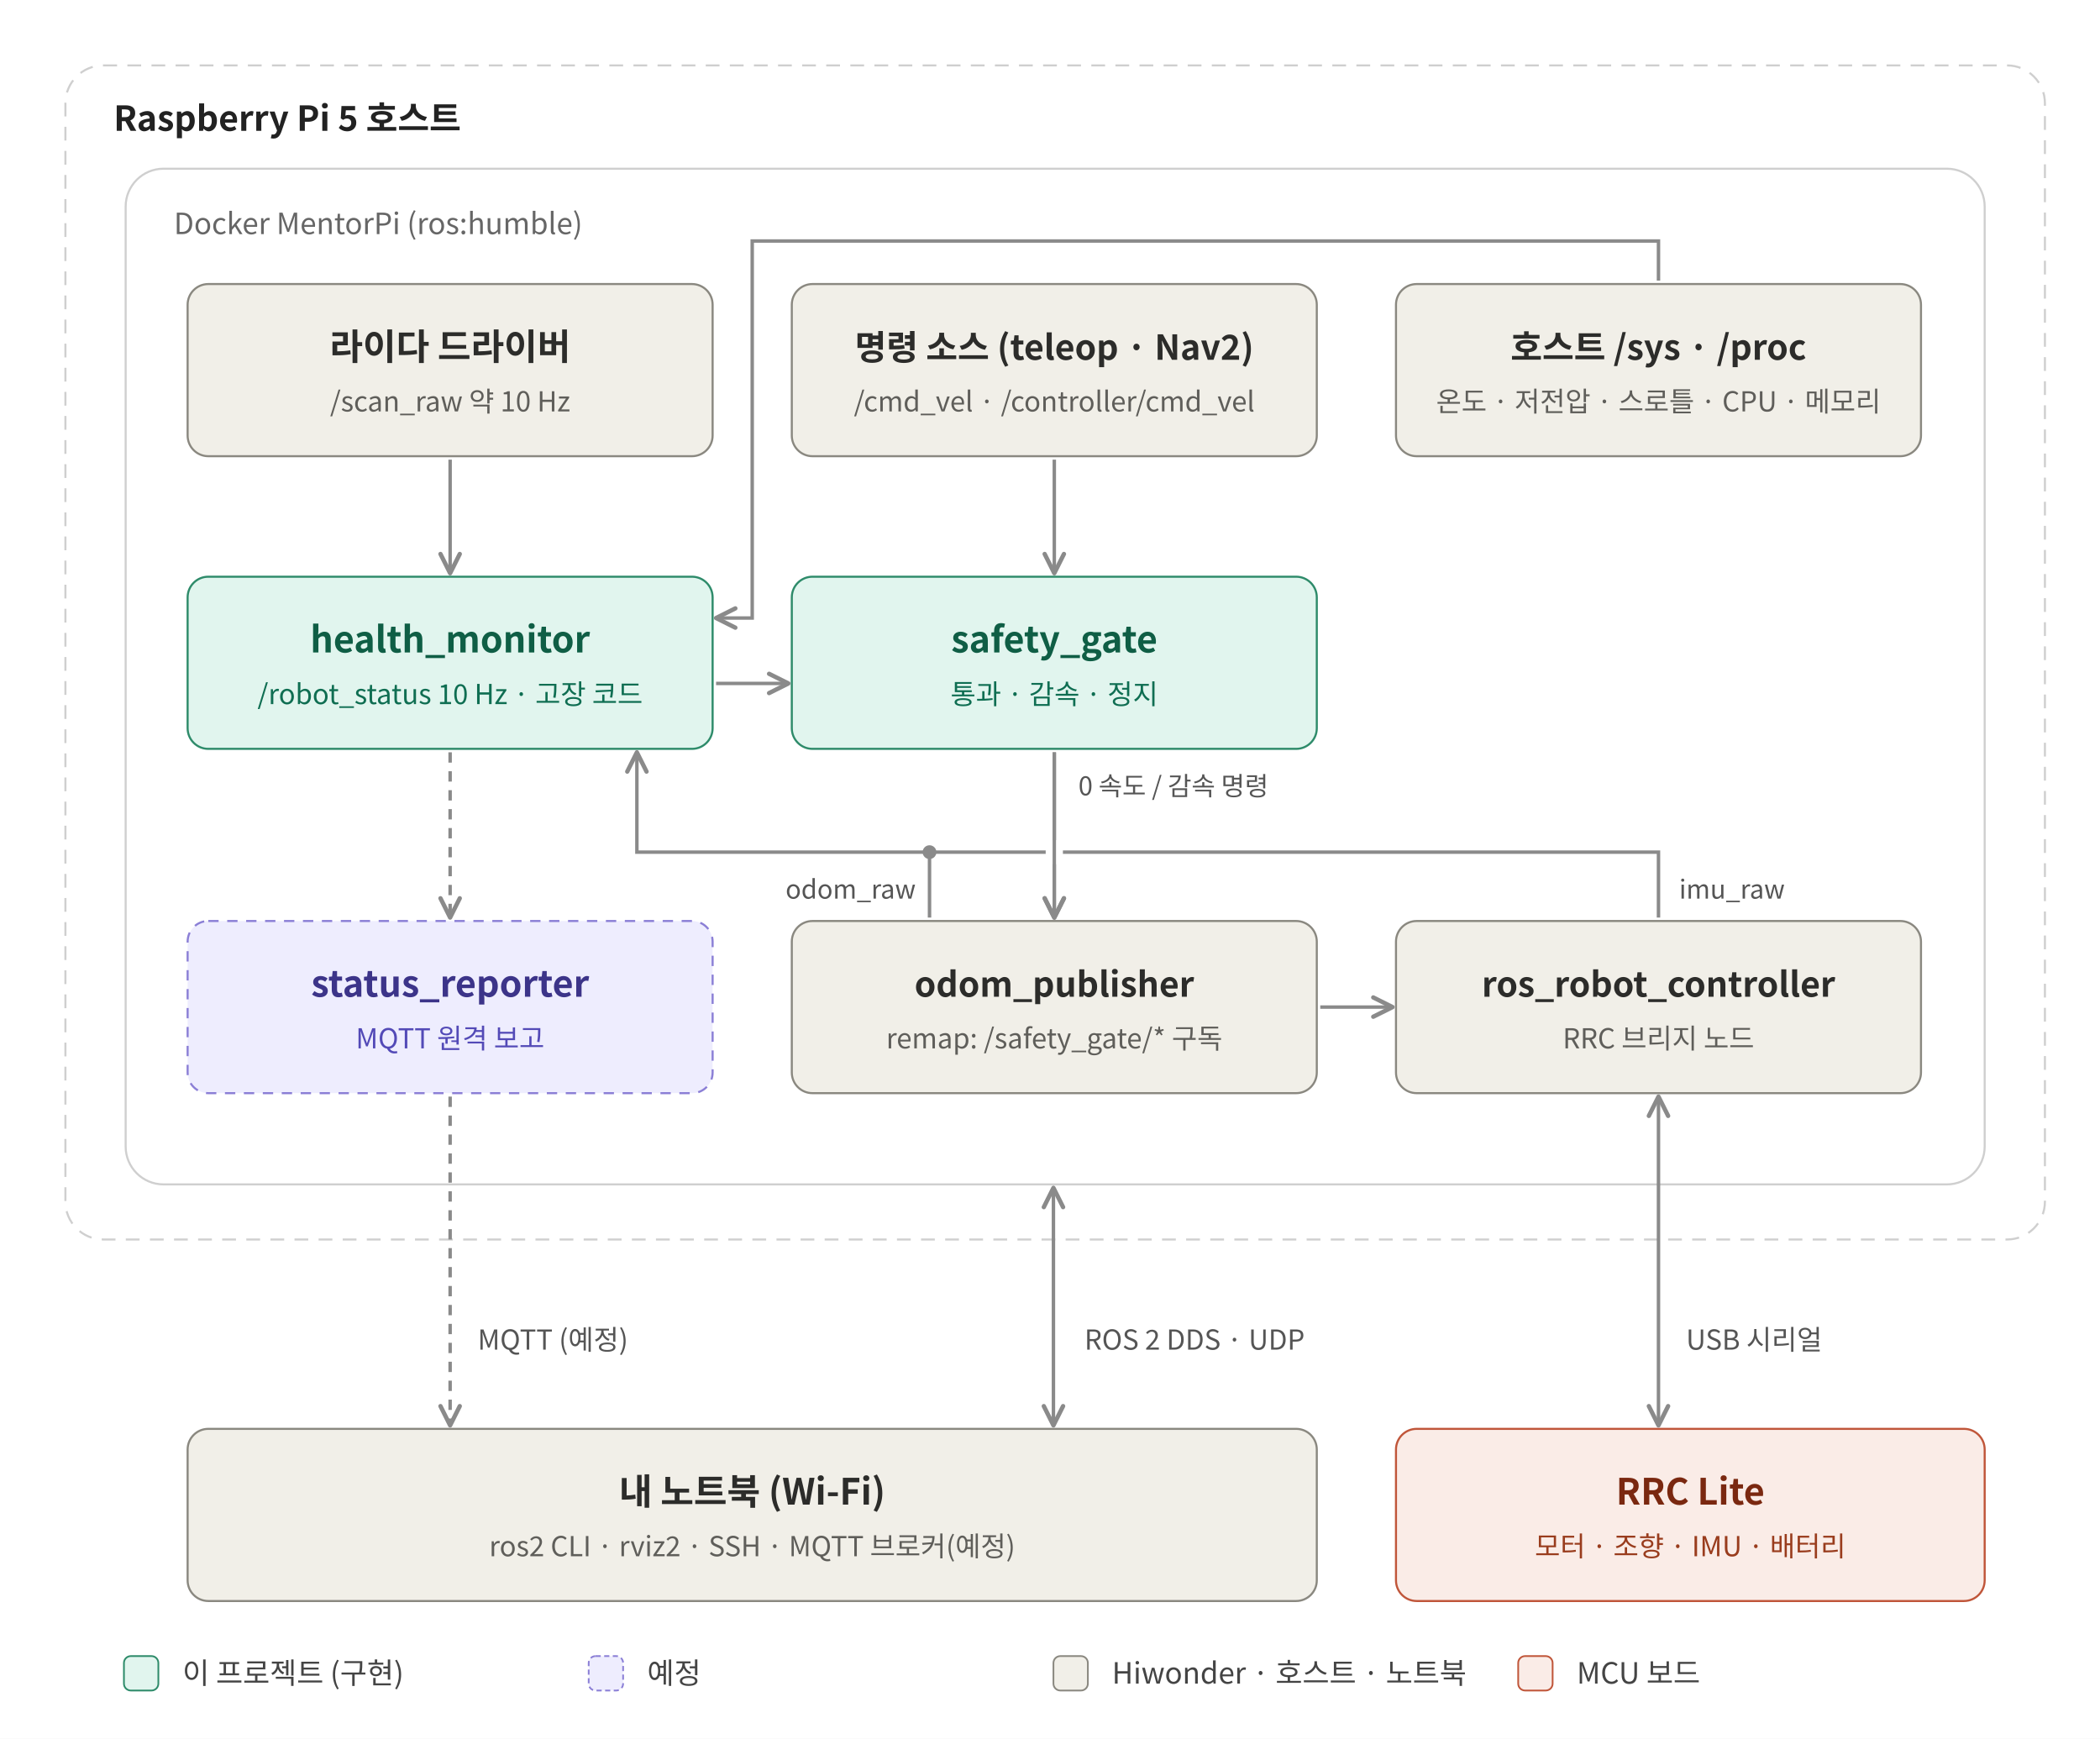
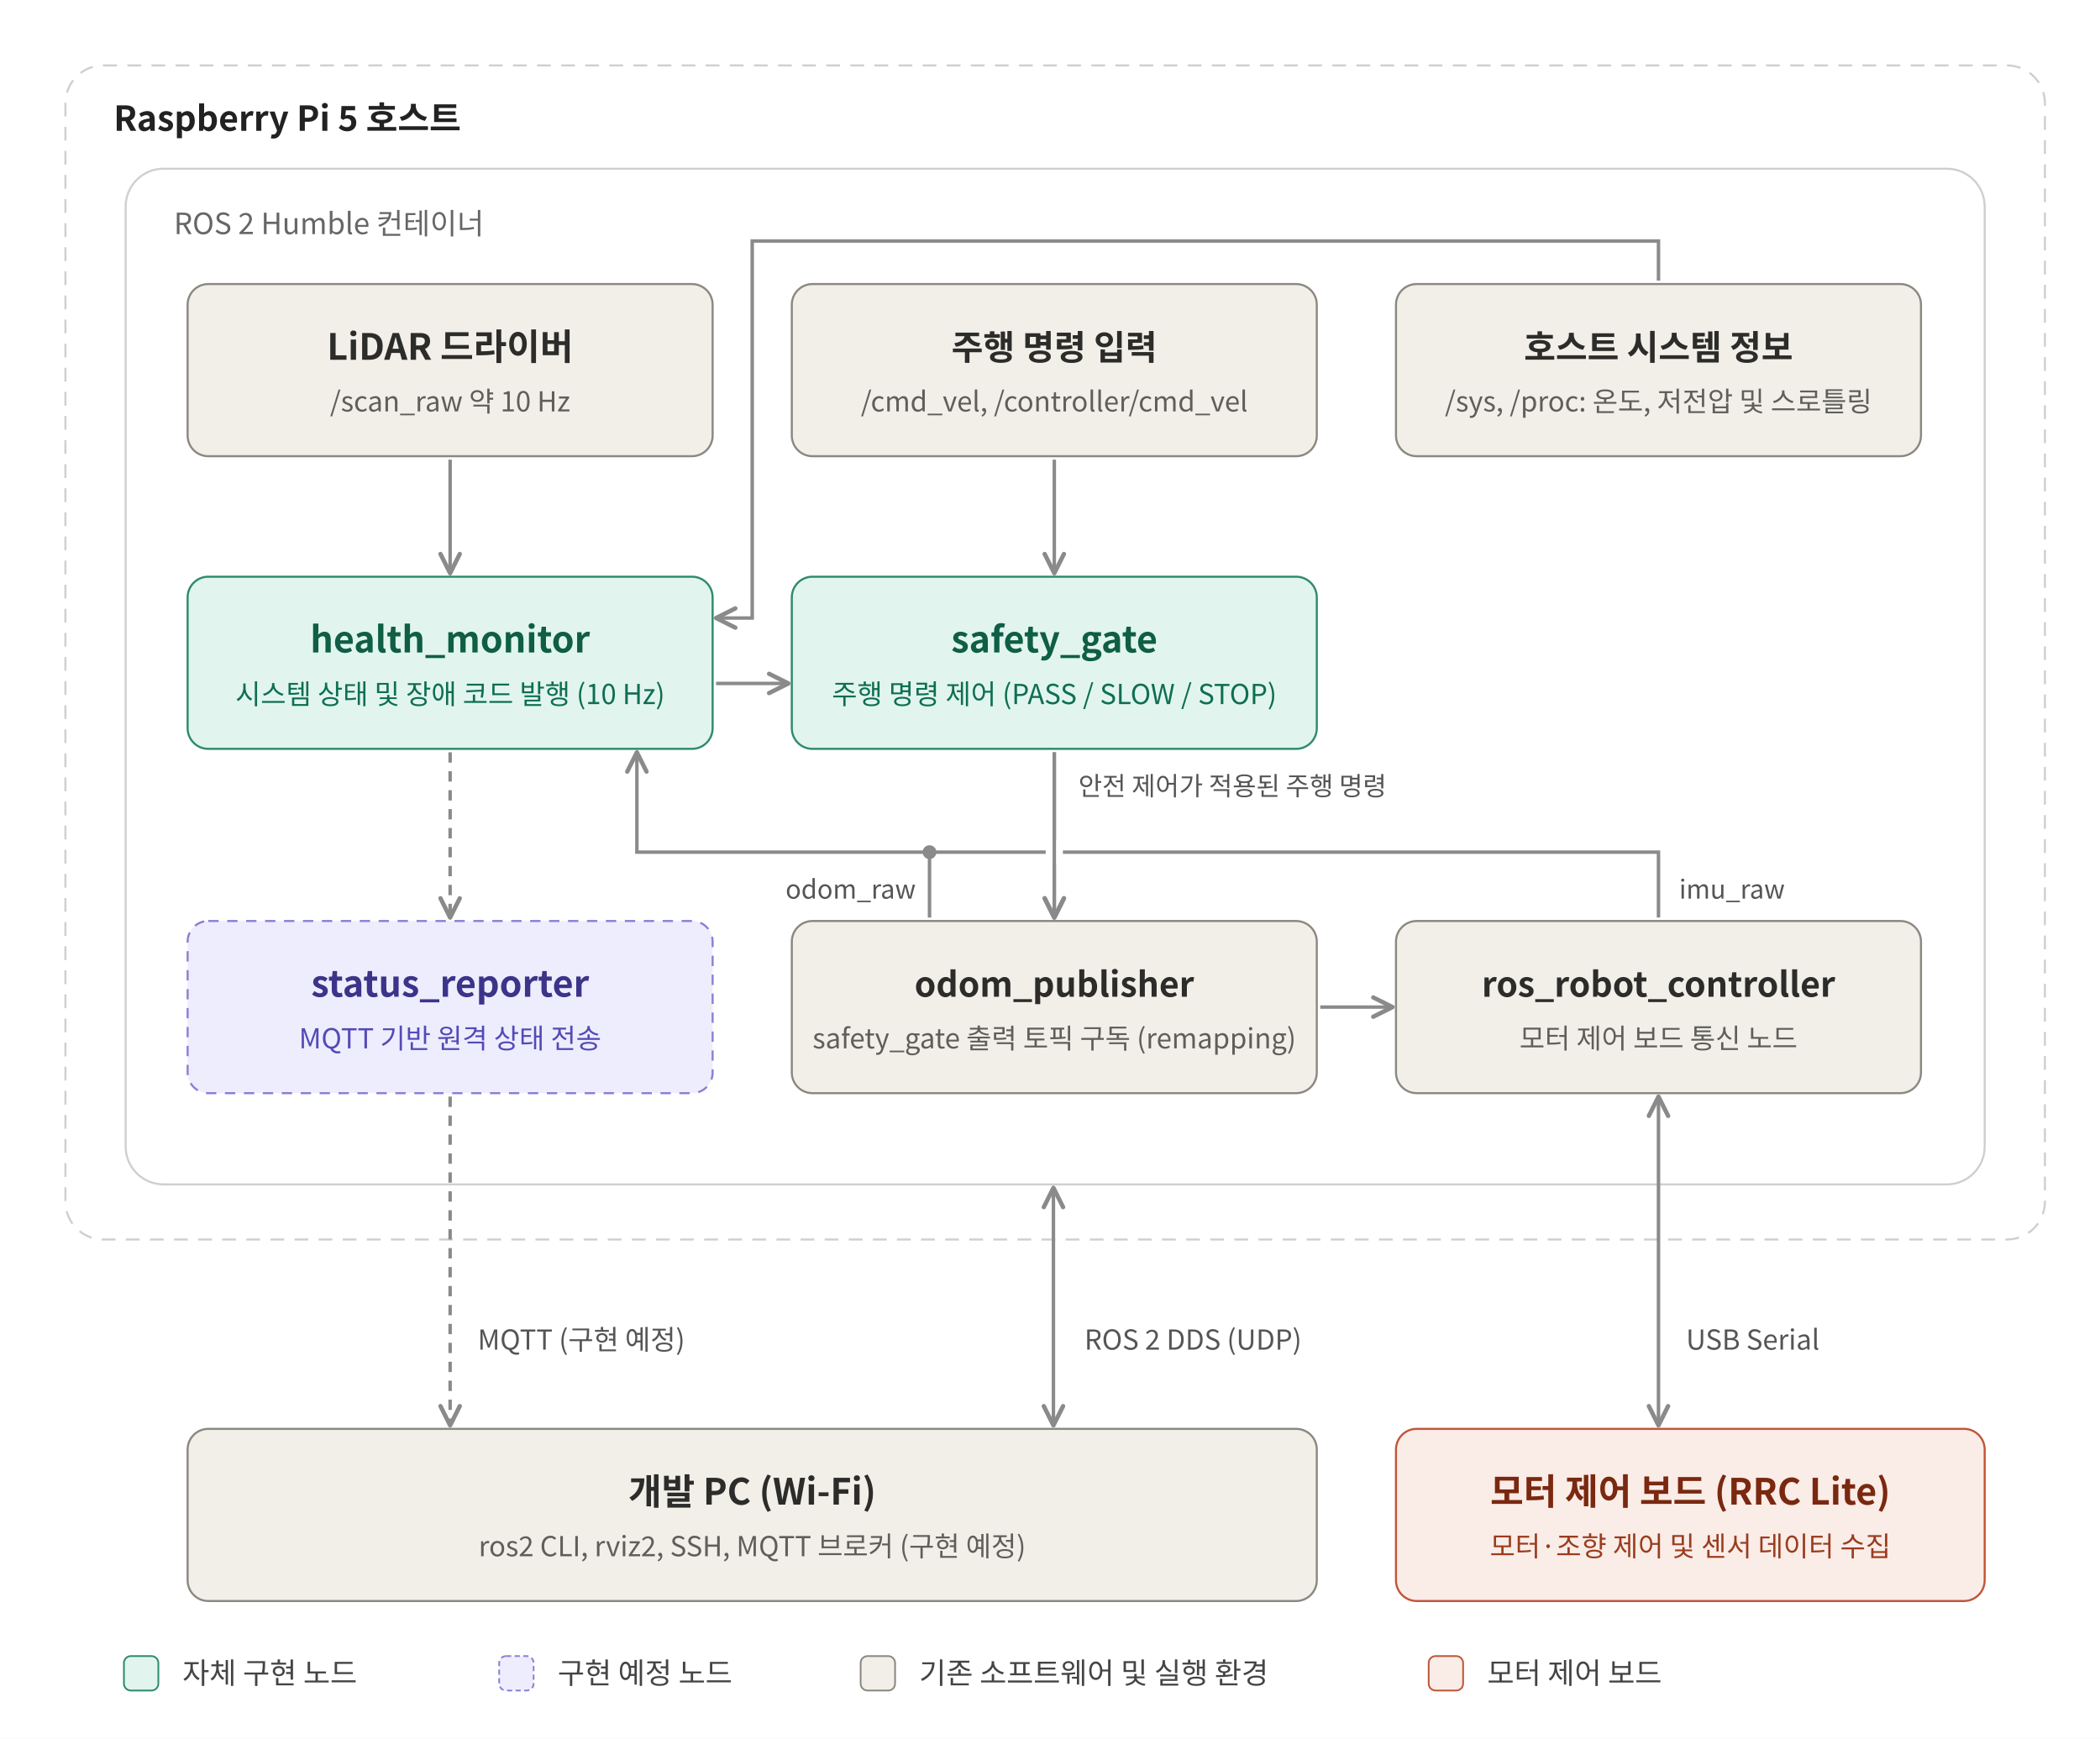
<svg xmlns="http://www.w3.org/2000/svg" width="1220" height="1010" viewBox="0 0 1220 1010" font-family="Pretendard, 'Apple SD Gothic Neo', 'Noto Sans KR', 'Noto Sans CJK KR', 'Malgun Gothic', sans-serif">
  <defs>
    <marker id="a" viewBox="0 0 10 10" refX="9" refY="5" markerWidth="7" markerHeight="7" orient="auto-start-reverse">
      <path d="M1 1L9 5L1 9" fill="none" stroke="#8A8A8A" stroke-width="1.8" stroke-linecap="round" stroke-linejoin="round" />
    </marker>
  </defs>
  <rect width="1220" height="1010" fill="#FFFFFF" />
  <rect x="38" y="38" width="1150" height="682" rx="22" fill="none" stroke="#CFCFCF" stroke-width="1.2" stroke-dasharray="8 6" />
  <text x="66" y="76" font-size="20" font-weight="600" fill="#222">Raspberry Pi 5 호스트</text>
  <rect x="73" y="98" width="1080" height="590" rx="22" fill="none" stroke="#CFCFCF" stroke-width="1.2" />
-   <text x="101" y="136" font-size="17" font-weight="400" fill="#666">Docker MentorPi (ros:humble)</text>
+   <text x="101" y="136" font-size="17" font-weight="400" fill="#666">ROS 2 Humble 컨테이너</text>
  <rect x="109" y="165" width="305" height="100" rx="12" fill="#F1EFE8" stroke="#8A8880" stroke-width="1.2" />
-   <text x="261.5" y="209.0" text-anchor="middle" font-size="21" font-weight="600" fill="#2C2C2A">라이다 드라이버</text>
+   <text x="261.5" y="209.0" text-anchor="middle" font-size="21" font-weight="600" fill="#2C2C2A">LiDAR 드라이버</text>
  <text x="261.5" y="239.0" text-anchor="middle" font-size="16" fill="#5F5E5A">/scan_raw 약 10 Hz</text>
  <rect x="460" y="165" width="305" height="100" rx="12" fill="#F1EFE8" stroke="#8A8880" stroke-width="1.2" />
-   <text x="612.5" y="209.0" text-anchor="middle" font-size="20" font-weight="600" fill="#2C2C2A">명령 소스 (teleop · Nav2)</text>
-   <text x="612.5" y="239.0" text-anchor="middle" font-size="16" fill="#5F5E5A">/cmd_vel · /controller/cmd_vel</text>
+   <text x="612.5" y="209.0" text-anchor="middle" font-size="20" font-weight="600" fill="#2C2C2A">주행 명령 입력</text>
+   <text x="612.5" y="239.0" text-anchor="middle" font-size="16" fill="#5F5E5A">/cmd_vel, /controller/cmd_vel</text>
  <rect x="811" y="165" width="305" height="100" rx="12" fill="#F1EFE8" stroke="#8A8880" stroke-width="1.2" />
-   <text x="963.5" y="209.0" text-anchor="middle" font-size="20" font-weight="600" fill="#2C2C2A">호스트 /sys · /proc</text>
-   <text x="963.5" y="239.0" text-anchor="middle" font-size="16" fill="#5F5E5A">온도 · 저전압 · 스로틀 · CPU · 메모리</text>
+   <text x="963.5" y="209.0" text-anchor="middle" font-size="20" font-weight="600" fill="#2C2C2A">호스트 시스템 정보</text>
+   <text x="963.5" y="239.0" text-anchor="middle" font-size="16" fill="#5F5E5A">/sys, /proc: 온도, 저전압 및 스로틀링</text>
  <rect x="109" y="335" width="305" height="100" rx="12" fill="#E1F5EE" stroke="#2E8B6A" stroke-width="1.2" />
  <text x="261.5" y="379.0" text-anchor="middle" font-size="21" font-weight="600" fill="#0F5E45">health_monitor</text>
-   <text x="261.5" y="409.0" text-anchor="middle" font-size="16" fill="#0F6E52">/robot_status 10 Hz · 고장 코드</text>
+   <text x="261.5" y="409.0" text-anchor="middle" font-size="16" fill="#0F6E52">시스템 상태 및 장애 코드 발행 (10 Hz)</text>
  <rect x="460" y="335" width="305" height="100" rx="12" fill="#E1F5EE" stroke="#2E8B6A" stroke-width="1.2" />
  <text x="612.5" y="379.0" text-anchor="middle" font-size="21" font-weight="600" fill="#0F5E45">safety_gate</text>
-   <text x="612.5" y="409.0" text-anchor="middle" font-size="16" fill="#0F6E52">통과 · 감속 · 정지</text>
+   <text x="612.5" y="409.0" text-anchor="middle" font-size="16" fill="#0F6E52">주행 명령 제어 (PASS / SLOW / STOP)</text>
  <rect x="109" y="535" width="305" height="100" rx="12" fill="#EEEDFE" stroke="#8B7FD6" stroke-width="1.2" stroke-dasharray="6 5" />
  <text x="261.5" y="579.0" text-anchor="middle" font-size="21" font-weight="600" fill="#3C3489">status_reporter</text>
-   <text x="261.5" y="609.0" text-anchor="middle" font-size="16" fill="#534AB7">MQTT 원격 보고</text>
+   <text x="261.5" y="609.0" text-anchor="middle" font-size="16" fill="#534AB7">MQTT 기반 원격 상태 전송</text>
  <rect x="460" y="535" width="305" height="100" rx="12" fill="#F1EFE8" stroke="#8A8880" stroke-width="1.2" />
  <text x="612.5" y="579.0" text-anchor="middle" font-size="20" font-weight="600" fill="#2C2C2A">odom_publisher</text>
-   <text x="612.5" y="609.0" text-anchor="middle" font-size="16" fill="#5F5E5A">remap: /safety_gate/* 구독</text>
+   <text x="612.5" y="609.0" text-anchor="middle" font-size="16" fill="#5F5E5A">safety_gate 출력 토픽 구독 (remapping)</text>
  <rect x="811" y="535" width="305" height="100" rx="12" fill="#F1EFE8" stroke="#8A8880" stroke-width="1.2" />
  <text x="963.5" y="579.0" text-anchor="middle" font-size="20" font-weight="600" fill="#2C2C2A">ros_robot_controller</text>
-   <text x="963.5" y="609.0" text-anchor="middle" font-size="16" fill="#5F5E5A">RRC 브리지 노드</text>
+   <text x="963.5" y="609.0" text-anchor="middle" font-size="16" fill="#5F5E5A">모터 제어 보드 통신 노드</text>
  <polyline points="261.5,267 261.5,333" fill="none" stroke="#8A8A8A" stroke-width="2" marker-end="url(#a)" />
  <polyline points="612.5,267 612.5,333" fill="none" stroke="#8A8A8A" stroke-width="2" marker-end="url(#a)" />
  <polyline points="963.5,163 963.5,140 437,140 437,359 416,359" fill="none" stroke="#8A8A8A" stroke-width="2" marker-end="url(#a)" />
  <polyline points="416,397 458,397" fill="none" stroke="#8A8A8A" stroke-width="2" marker-end="url(#a)" />
  <polyline points="261.5,437 261.5,533" fill="none" stroke="#8A8A8A" stroke-width="2" stroke-dasharray="6 5" marker-end="url(#a)" />
  <polyline points="612.5,437 612.5,533" fill="none" stroke="#8A8A8A" stroke-width="2" marker-end="url(#a)" />
-   <text x="626.5" y="462" text-anchor="start" font-size="15" fill="#555">0 속도 / 감속 명령</text>
+   <text x="626.5" y="462" text-anchor="start" font-size="15" fill="#555">안전 제어가 적용된 주행 명령</text>
  <polyline points="767,585 809,585" fill="none" stroke="#8A8A8A" stroke-width="2" marker-end="url(#a)" />
  <polyline points="963.5,533 963.5,495 370,495 370,437" fill="none" stroke="#8A8A8A" stroke-width="2" marker-end="url(#a)" />
  <polyline points="540,533 540,495" fill="none" stroke="#8A8A8A" stroke-width="2" />
  <circle cx="540" cy="495" r="4" fill="#8A8A8A" />
  <text x="975.5" y="522" text-anchor="start" font-size="15" fill="#555">imu_raw</text>
  <text x="532" y="522" text-anchor="end" font-size="15" fill="#555">odom_raw</text>
  <line x1="612.5" y1="488" x2="612.5" y2="502" stroke="#FFFFFF" stroke-width="10" />
  <polyline points="612.5,437 612.5,533" fill="none" stroke="#8A8A8A" stroke-width="2" marker-end="url(#a)" />
  <rect x="109" y="830" width="656" height="100" rx="12" fill="#F1EFE8" stroke="#8A8880" stroke-width="1.2" />
-   <text x="437.0" y="874.0" text-anchor="middle" font-size="21" font-weight="600" fill="#2C2C2A">내 노트북 (Wi-Fi)</text>
-   <text x="437.0" y="904.0" text-anchor="middle" font-size="16" fill="#5F5E5A">ros2 CLI · rviz2 · SSH · MQTT 브로커(예정)</text>
+   <text x="437.0" y="874.0" text-anchor="middle" font-size="21" font-weight="600" fill="#2C2C2A">개발 PC (Wi-Fi)</text>
+   <text x="437.0" y="904.0" text-anchor="middle" font-size="16" fill="#5F5E5A">ros2 CLI, rviz2, SSH, MQTT 브로커 (구현 예정)</text>
  <rect x="811" y="830" width="342" height="100" rx="12" fill="#FAECE7" stroke="#C0563A" stroke-width="1.2" />
-   <text x="982.0" y="874.0" text-anchor="middle" font-size="21" font-weight="600" fill="#7A2810">RRC Lite</text>
-   <text x="982.0" y="904.0" text-anchor="middle" font-size="16" fill="#993C1D">모터 · 조향 · IMU · 배터리</text>
+   <text x="982.0" y="874.0" text-anchor="middle" font-size="21" font-weight="600" fill="#7A2810">모터 제어 보드 (RRC Lite)</text>
+   <text x="982.0" y="904.0" text-anchor="middle" font-size="16" fill="#993C1D">모터·조향 제어 및 센서 데이터 수집</text>
  <polyline points="261.5,637 261.5,828" fill="none" stroke="#8A8A8A" stroke-width="2" stroke-dasharray="6 5" marker-end="url(#a)" />
-   <text x="277.5" y="784" text-anchor="start" font-size="16" fill="#555">MQTT (예정)</text>
+   <text x="277.5" y="784" text-anchor="start" font-size="16" fill="#555">MQTT (구현 예정)</text>
  <polyline points="612,690 612,828" fill="none" stroke="#8A8A8A" stroke-width="2" marker-start="url(#a)" marker-end="url(#a)" />
-   <text x="630" y="784" text-anchor="start" font-size="16" fill="#555">ROS 2 DDS · UDP</text>
+   <text x="630" y="784" text-anchor="start" font-size="16" fill="#555">ROS 2 DDS (UDP)</text>
  <polyline points="963.5,637 963.5,828" fill="none" stroke="#8A8A8A" stroke-width="2" marker-start="url(#a)" marker-end="url(#a)" />
-   <text x="979.5" y="784" text-anchor="start" font-size="16" fill="#555">USB 시리얼</text>
+   <text x="979.5" y="784" text-anchor="start" font-size="16" fill="#555">USB Serial</text>
  <rect x="72" y="962" width="20" height="20" rx="4" fill="#E1F5EE" stroke="#2E8B6A" />
-   <text x="106" y="978" text-anchor="start" font-size="17" fill="#444">이 프로젝트 (구현)</text>
-   <rect x="342" y="962" width="20" height="20" rx="4" fill="#EEEDFE" stroke="#8B7FD6" stroke-dasharray="3 2" />
-   <text x="376" y="978" text-anchor="start" font-size="17" fill="#444">예정</text>
-   <rect x="612" y="962" width="20" height="20" rx="4" fill="#F1EFE8" stroke="#8A8880" />
-   <text x="646" y="978" text-anchor="start" font-size="17" fill="#444">Hiwonder · 호스트 · 노트북</text>
-   <rect x="882" y="962" width="20" height="20" rx="4" fill="#FAECE7" stroke="#C0563A" />
-   <text x="916" y="978" text-anchor="start" font-size="17" fill="#444">MCU 보드</text>
+   <text x="106" y="978" text-anchor="start" font-size="17" fill="#444">자체 구현 노드</text>
+   <rect x="290" y="962" width="20" height="20" rx="4" fill="#EEEDFE" stroke="#8B7FD6" stroke-dasharray="3 2" />
+   <text x="324" y="978" text-anchor="start" font-size="17" fill="#444">구현 예정 노드</text>
+   <rect x="500" y="962" width="20" height="20" rx="4" fill="#F1EFE8" stroke="#8A8880" />
+   <text x="534" y="978" text-anchor="start" font-size="17" fill="#444">기존 소프트웨어 및 실행 환경</text>
+   <rect x="830" y="962" width="20" height="20" rx="4" fill="#FAECE7" stroke="#C0563A" />
+   <text x="864" y="978" text-anchor="start" font-size="17" fill="#444">모터 제어 보드</text>
</svg>
